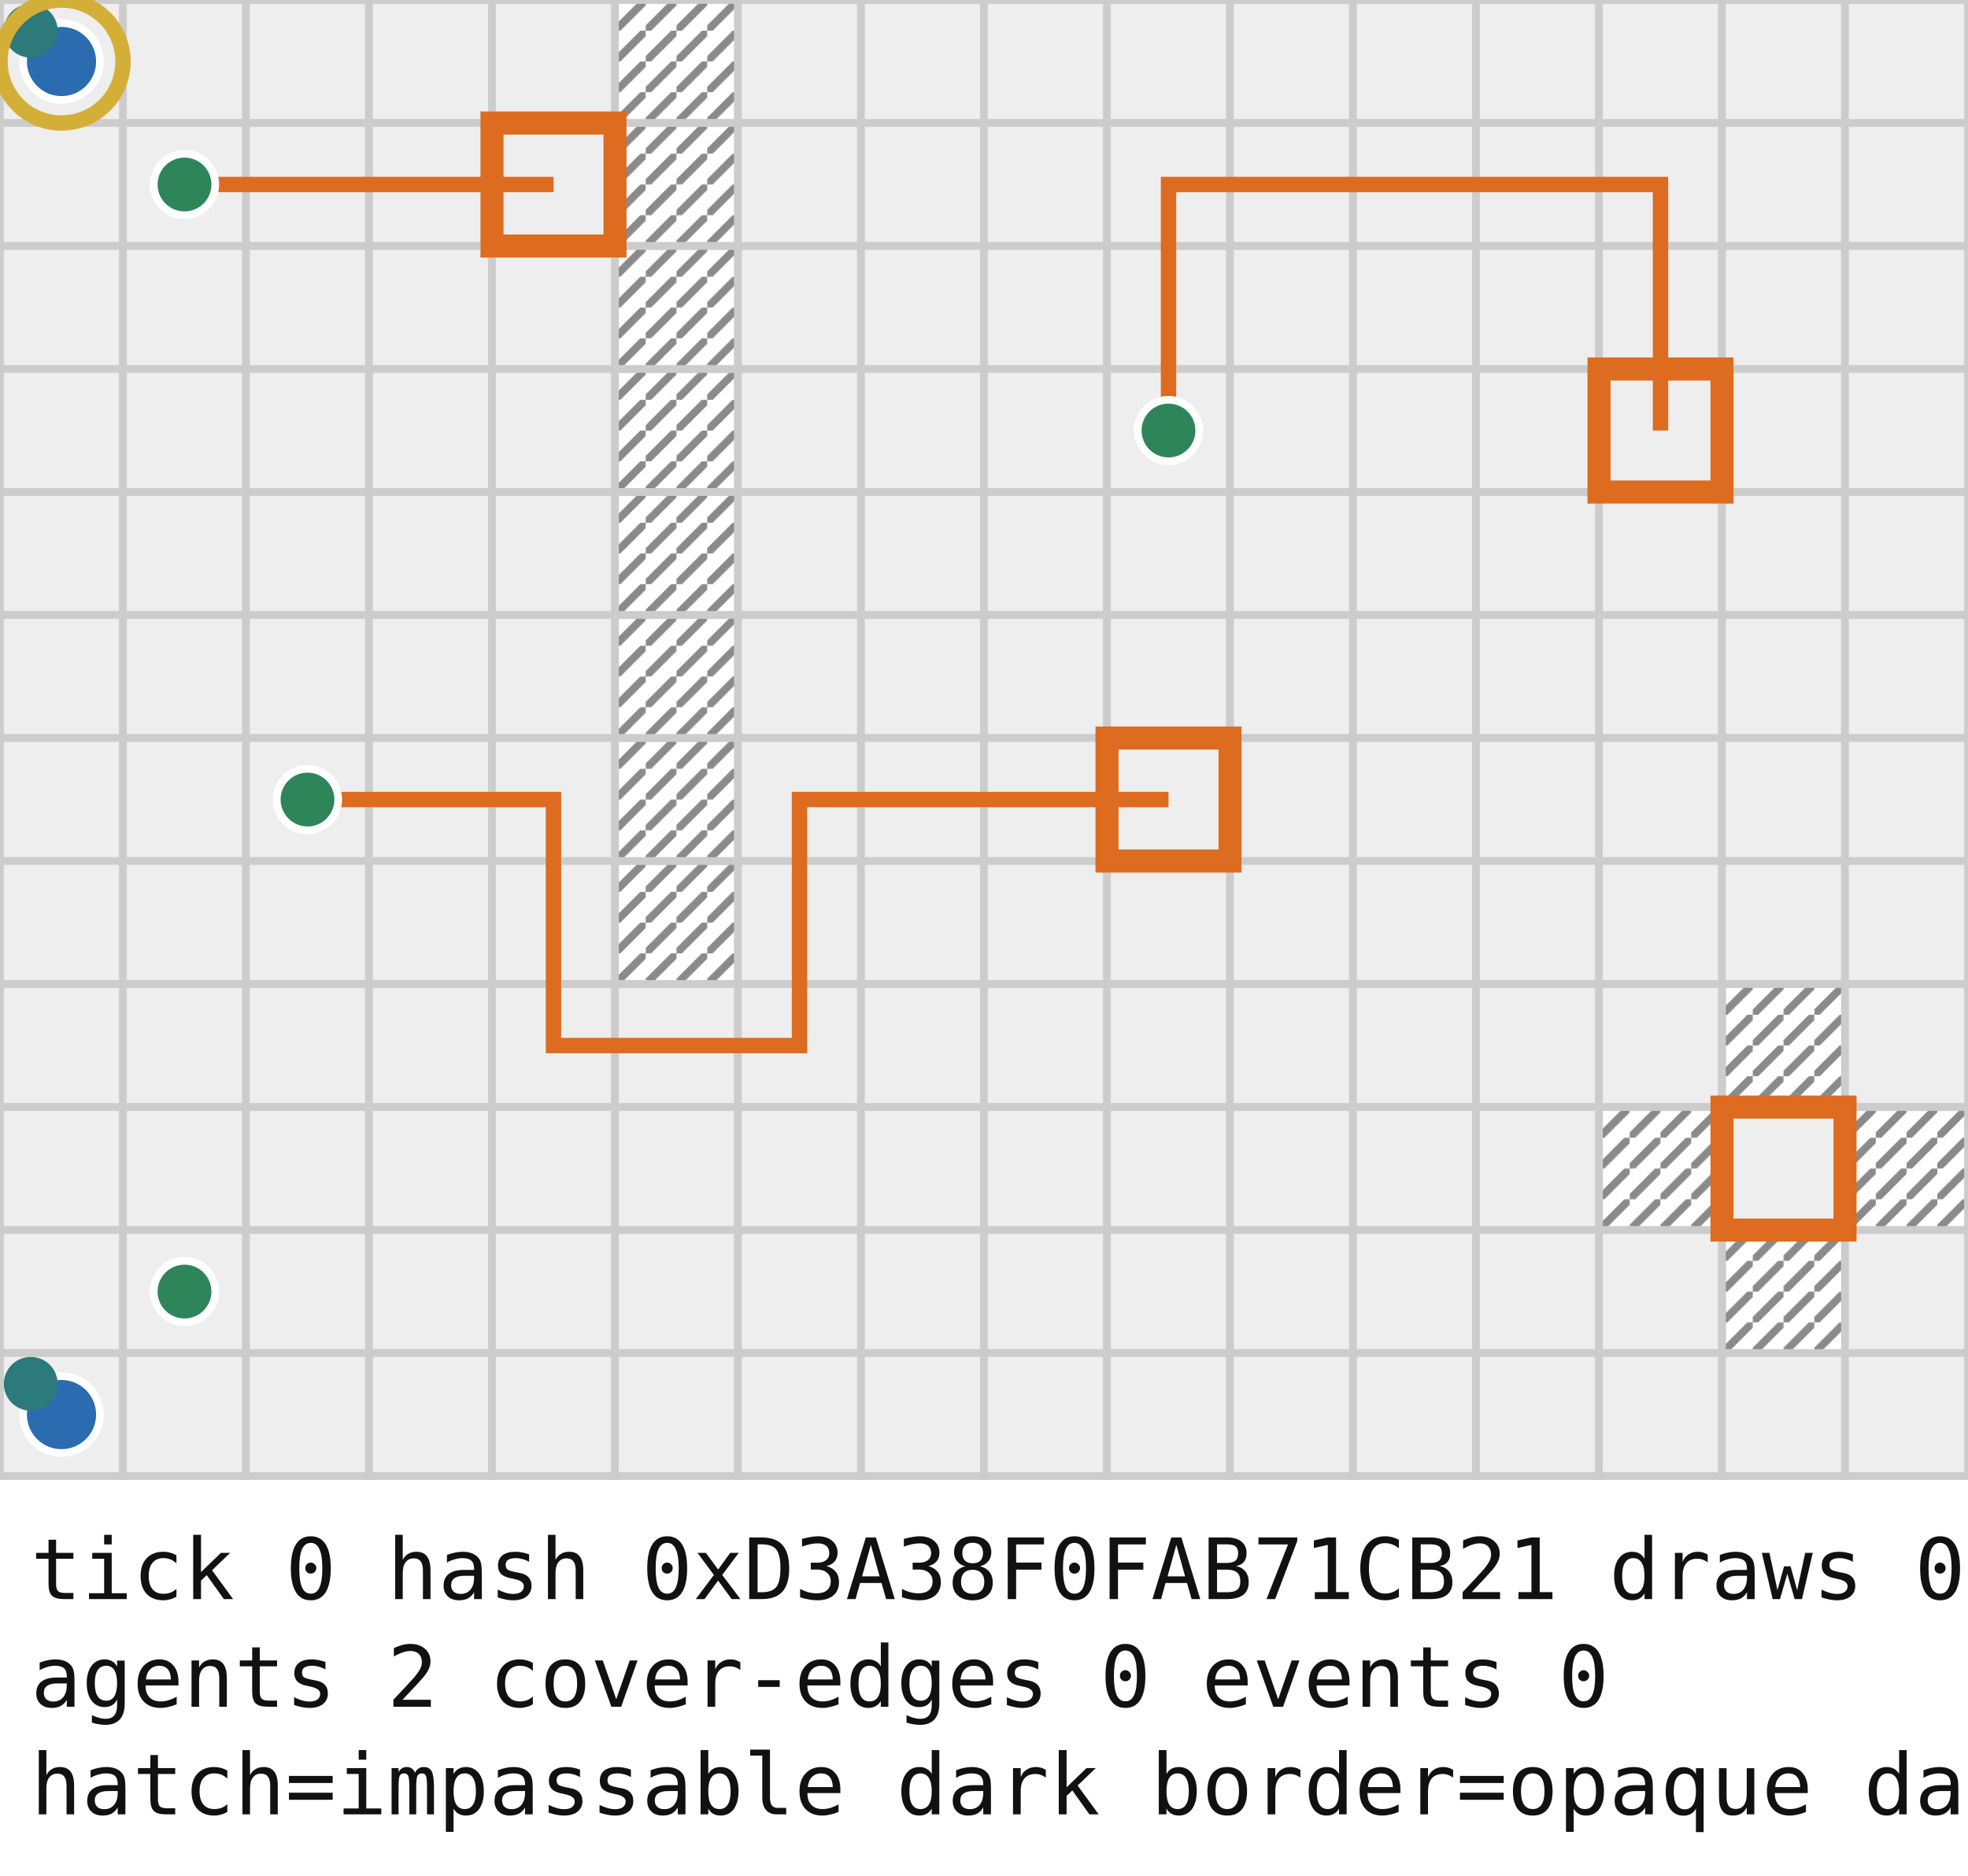
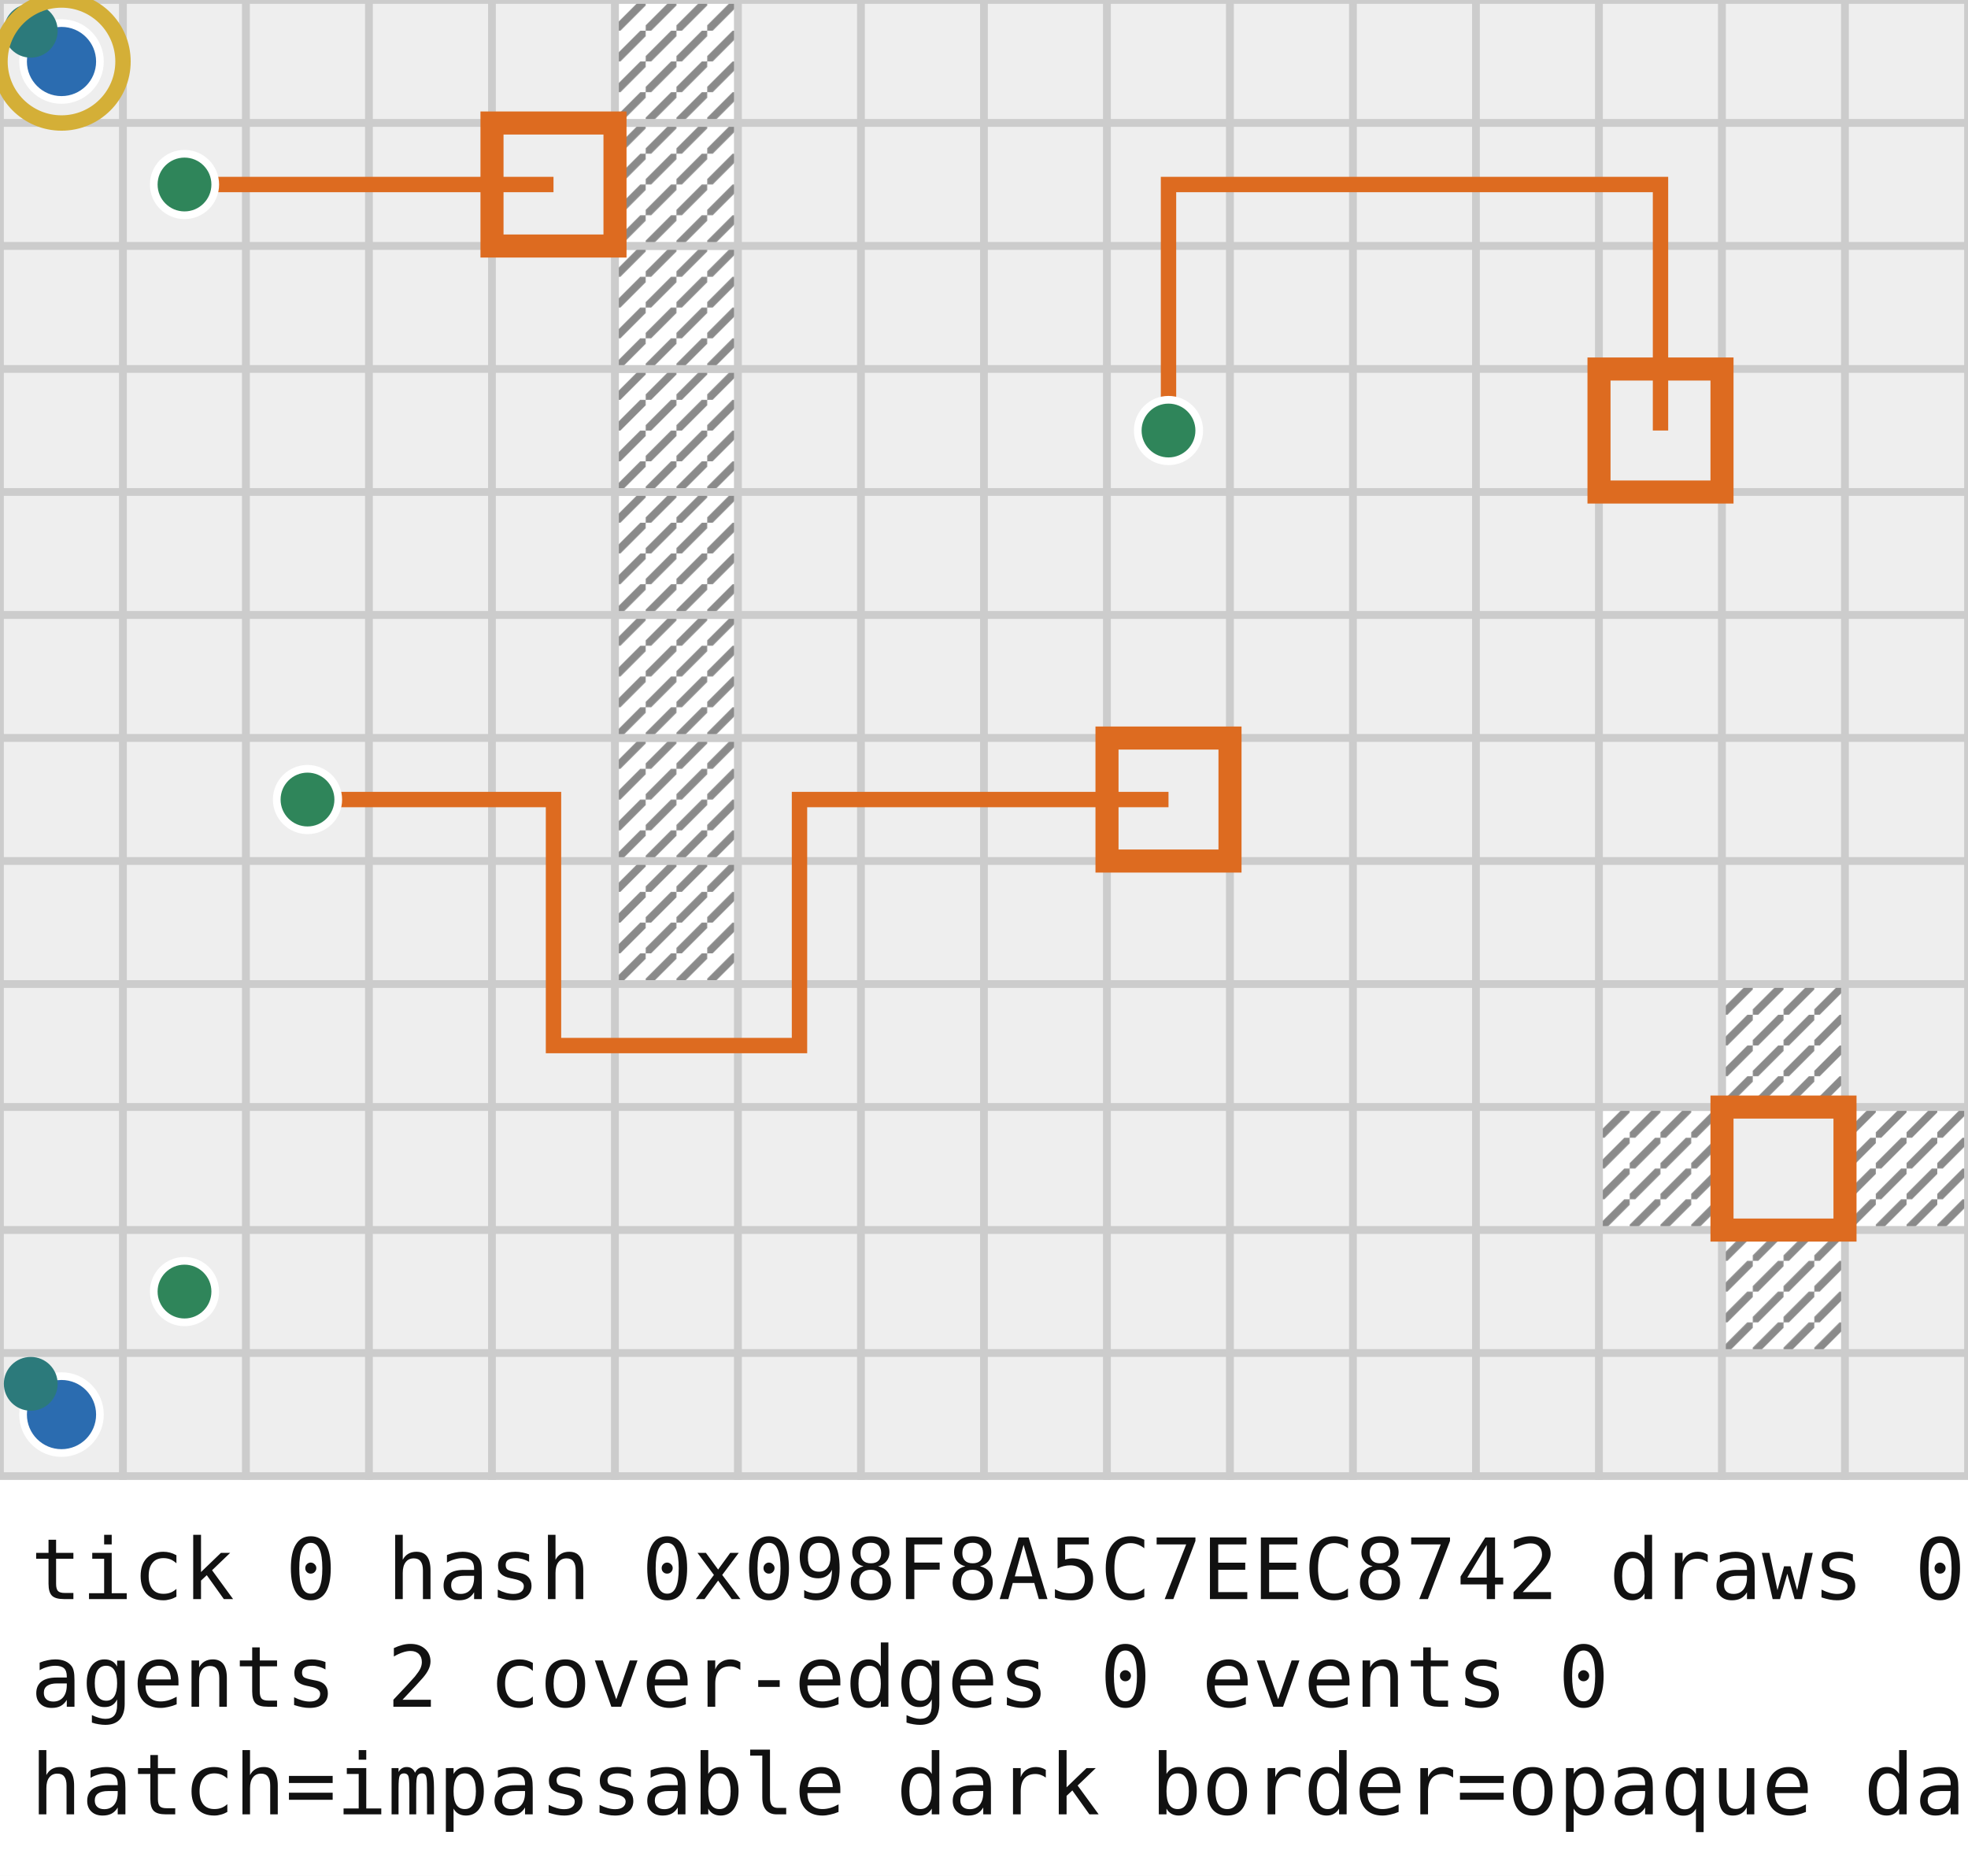
<svg xmlns="http://www.w3.org/2000/svg" width="256" height="244" viewBox="0 0 256 244">
  <defs>
    <pattern id="cw-hatch" width="4" height="4" patternUnits="userSpaceOnUse">
      <path d="M0,4 L4,0" stroke="#8a8a8a" stroke-width="1" />
    </pattern>
  </defs>
  <rect x="0" y="0" width="256" height="244" fill="#ffffff" />
  <rect x="0" y="0" width="16" height="16" fill="rgb(238,238,238)" stroke="#cccccc" stroke-width="1" />
  <rect x="16" y="0" width="16" height="16" fill="rgb(238,238,238)" stroke="#cccccc" stroke-width="1" />
  <rect x="32" y="0" width="16" height="16" fill="rgb(238,238,238)" stroke="#cccccc" stroke-width="1" />
  <rect x="48" y="0" width="16" height="16" fill="rgb(238,238,238)" stroke="#cccccc" stroke-width="1" />
  <rect x="64" y="0" width="16" height="16" fill="rgb(238,238,238)" stroke="#cccccc" stroke-width="1" />
  <rect x="80" y="0" width="16" height="16" fill="url(#cw-hatch)" stroke="#cccccc" stroke-width="1" />
  <rect x="96" y="0" width="16" height="16" fill="rgb(238,238,238)" stroke="#cccccc" stroke-width="1" />
  <rect x="112" y="0" width="16" height="16" fill="rgb(238,238,238)" stroke="#cccccc" stroke-width="1" />
  <rect x="128" y="0" width="16" height="16" fill="rgb(238,238,238)" stroke="#cccccc" stroke-width="1" />
  <rect x="144" y="0" width="16" height="16" fill="rgb(238,238,238)" stroke="#cccccc" stroke-width="1" />
  <rect x="160" y="0" width="16" height="16" fill="rgb(238,238,238)" stroke="#cccccc" stroke-width="1" />
  <rect x="176" y="0" width="16" height="16" fill="rgb(238,238,238)" stroke="#cccccc" stroke-width="1" />
  <rect x="192" y="0" width="16" height="16" fill="rgb(238,238,238)" stroke="#cccccc" stroke-width="1" />
  <rect x="208" y="0" width="16" height="16" fill="rgb(238,238,238)" stroke="#cccccc" stroke-width="1" />
  <rect x="224" y="0" width="16" height="16" fill="rgb(238,238,238)" stroke="#cccccc" stroke-width="1" />
  <rect x="240" y="0" width="16" height="16" fill="rgb(238,238,238)" stroke="#cccccc" stroke-width="1" />
  <rect x="0" y="16" width="16" height="16" fill="rgb(238,238,238)" stroke="#cccccc" stroke-width="1" />
  <rect x="16" y="16" width="16" height="16" fill="rgb(238,238,238)" stroke="#cccccc" stroke-width="1" />
  <rect x="32" y="16" width="16" height="16" fill="rgb(238,238,238)" stroke="#cccccc" stroke-width="1" />
  <rect x="48" y="16" width="16" height="16" fill="rgb(238,238,238)" stroke="#cccccc" stroke-width="1" />
  <rect x="64" y="16" width="16" height="16" fill="rgb(238,238,238)" stroke="#cccccc" stroke-width="1" />
  <rect x="80" y="16" width="16" height="16" fill="url(#cw-hatch)" stroke="#cccccc" stroke-width="1" />
  <rect x="96" y="16" width="16" height="16" fill="rgb(238,238,238)" stroke="#cccccc" stroke-width="1" />
  <rect x="112" y="16" width="16" height="16" fill="rgb(238,238,238)" stroke="#cccccc" stroke-width="1" />
  <rect x="128" y="16" width="16" height="16" fill="rgb(238,238,238)" stroke="#cccccc" stroke-width="1" />
  <rect x="144" y="16" width="16" height="16" fill="rgb(238,238,238)" stroke="#cccccc" stroke-width="1" />
  <rect x="160" y="16" width="16" height="16" fill="rgb(238,238,238)" stroke="#cccccc" stroke-width="1" />
  <rect x="176" y="16" width="16" height="16" fill="rgb(238,238,238)" stroke="#cccccc" stroke-width="1" />
  <rect x="192" y="16" width="16" height="16" fill="rgb(238,238,238)" stroke="#cccccc" stroke-width="1" />
  <rect x="208" y="16" width="16" height="16" fill="rgb(238,238,238)" stroke="#cccccc" stroke-width="1" />
  <rect x="224" y="16" width="16" height="16" fill="rgb(238,238,238)" stroke="#cccccc" stroke-width="1" />
  <rect x="240" y="16" width="16" height="16" fill="rgb(238,238,238)" stroke="#cccccc" stroke-width="1" />
  <rect x="0" y="32" width="16" height="16" fill="rgb(238,238,238)" stroke="#cccccc" stroke-width="1" />
  <rect x="16" y="32" width="16" height="16" fill="rgb(238,238,238)" stroke="#cccccc" stroke-width="1" />
  <rect x="32" y="32" width="16" height="16" fill="rgb(238,238,238)" stroke="#cccccc" stroke-width="1" />
  <rect x="48" y="32" width="16" height="16" fill="rgb(238,238,238)" stroke="#cccccc" stroke-width="1" />
  <rect x="64" y="32" width="16" height="16" fill="rgb(238,238,238)" stroke="#cccccc" stroke-width="1" />
  <rect x="80" y="32" width="16" height="16" fill="url(#cw-hatch)" stroke="#cccccc" stroke-width="1" />
  <rect x="96" y="32" width="16" height="16" fill="rgb(238,238,238)" stroke="#cccccc" stroke-width="1" />
  <rect x="112" y="32" width="16" height="16" fill="rgb(238,238,238)" stroke="#cccccc" stroke-width="1" />
  <rect x="128" y="32" width="16" height="16" fill="rgb(238,238,238)" stroke="#cccccc" stroke-width="1" />
  <rect x="144" y="32" width="16" height="16" fill="rgb(238,238,238)" stroke="#cccccc" stroke-width="1" />
  <rect x="160" y="32" width="16" height="16" fill="rgb(238,238,238)" stroke="#cccccc" stroke-width="1" />
  <rect x="176" y="32" width="16" height="16" fill="rgb(238,238,238)" stroke="#cccccc" stroke-width="1" />
  <rect x="192" y="32" width="16" height="16" fill="rgb(238,238,238)" stroke="#cccccc" stroke-width="1" />
  <rect x="208" y="32" width="16" height="16" fill="rgb(238,238,238)" stroke="#cccccc" stroke-width="1" />
  <rect x="224" y="32" width="16" height="16" fill="rgb(238,238,238)" stroke="#cccccc" stroke-width="1" />
  <rect x="240" y="32" width="16" height="16" fill="rgb(238,238,238)" stroke="#cccccc" stroke-width="1" />
  <rect x="0" y="48" width="16" height="16" fill="rgb(238,238,238)" stroke="#cccccc" stroke-width="1" />
  <rect x="16" y="48" width="16" height="16" fill="rgb(238,238,238)" stroke="#cccccc" stroke-width="1" />
  <rect x="32" y="48" width="16" height="16" fill="rgb(238,238,238)" stroke="#cccccc" stroke-width="1" />
  <rect x="48" y="48" width="16" height="16" fill="rgb(238,238,238)" stroke="#cccccc" stroke-width="1" />
  <rect x="64" y="48" width="16" height="16" fill="rgb(238,238,238)" stroke="#cccccc" stroke-width="1" />
  <rect x="80" y="48" width="16" height="16" fill="url(#cw-hatch)" stroke="#cccccc" stroke-width="1" />
  <rect x="96" y="48" width="16" height="16" fill="rgb(238,238,238)" stroke="#cccccc" stroke-width="1" />
  <rect x="112" y="48" width="16" height="16" fill="rgb(238,238,238)" stroke="#cccccc" stroke-width="1" />
  <rect x="128" y="48" width="16" height="16" fill="rgb(238,238,238)" stroke="#cccccc" stroke-width="1" />
  <rect x="144" y="48" width="16" height="16" fill="rgb(238,238,238)" stroke="#cccccc" stroke-width="1" />
  <rect x="160" y="48" width="16" height="16" fill="rgb(238,238,238)" stroke="#cccccc" stroke-width="1" />
  <rect x="176" y="48" width="16" height="16" fill="rgb(238,238,238)" stroke="#cccccc" stroke-width="1" />
  <rect x="192" y="48" width="16" height="16" fill="rgb(238,238,238)" stroke="#cccccc" stroke-width="1" />
  <rect x="208" y="48" width="16" height="16" fill="rgb(238,238,238)" stroke="#cccccc" stroke-width="1" />
  <rect x="224" y="48" width="16" height="16" fill="rgb(238,238,238)" stroke="#cccccc" stroke-width="1" />
  <rect x="240" y="48" width="16" height="16" fill="rgb(238,238,238)" stroke="#cccccc" stroke-width="1" />
  <rect x="0" y="64" width="16" height="16" fill="rgb(238,238,238)" stroke="#cccccc" stroke-width="1" />
  <rect x="16" y="64" width="16" height="16" fill="rgb(238,238,238)" stroke="#cccccc" stroke-width="1" />
  <rect x="32" y="64" width="16" height="16" fill="rgb(238,238,238)" stroke="#cccccc" stroke-width="1" />
  <rect x="48" y="64" width="16" height="16" fill="rgb(238,238,238)" stroke="#cccccc" stroke-width="1" />
  <rect x="64" y="64" width="16" height="16" fill="rgb(238,238,238)" stroke="#cccccc" stroke-width="1" />
  <rect x="80" y="64" width="16" height="16" fill="url(#cw-hatch)" stroke="#cccccc" stroke-width="1" />
  <rect x="96" y="64" width="16" height="16" fill="rgb(238,238,238)" stroke="#cccccc" stroke-width="1" />
  <rect x="112" y="64" width="16" height="16" fill="rgb(238,238,238)" stroke="#cccccc" stroke-width="1" />
  <rect x="128" y="64" width="16" height="16" fill="rgb(238,238,238)" stroke="#cccccc" stroke-width="1" />
  <rect x="144" y="64" width="16" height="16" fill="rgb(238,238,238)" stroke="#cccccc" stroke-width="1" />
  <rect x="160" y="64" width="16" height="16" fill="rgb(238,238,238)" stroke="#cccccc" stroke-width="1" />
  <rect x="176" y="64" width="16" height="16" fill="rgb(238,238,238)" stroke="#cccccc" stroke-width="1" />
  <rect x="192" y="64" width="16" height="16" fill="rgb(238,238,238)" stroke="#cccccc" stroke-width="1" />
  <rect x="208" y="64" width="16" height="16" fill="rgb(238,238,238)" stroke="#cccccc" stroke-width="1" />
  <rect x="224" y="64" width="16" height="16" fill="rgb(238,238,238)" stroke="#cccccc" stroke-width="1" />
  <rect x="240" y="64" width="16" height="16" fill="rgb(238,238,238)" stroke="#cccccc" stroke-width="1" />
  <rect x="0" y="80" width="16" height="16" fill="rgb(238,238,238)" stroke="#cccccc" stroke-width="1" />
  <rect x="16" y="80" width="16" height="16" fill="rgb(238,238,238)" stroke="#cccccc" stroke-width="1" />
  <rect x="32" y="80" width="16" height="16" fill="rgb(238,238,238)" stroke="#cccccc" stroke-width="1" />
  <rect x="48" y="80" width="16" height="16" fill="rgb(238,238,238)" stroke="#cccccc" stroke-width="1" />
  <rect x="64" y="80" width="16" height="16" fill="rgb(238,238,238)" stroke="#cccccc" stroke-width="1" />
  <rect x="80" y="80" width="16" height="16" fill="url(#cw-hatch)" stroke="#cccccc" stroke-width="1" />
  <rect x="96" y="80" width="16" height="16" fill="rgb(238,238,238)" stroke="#cccccc" stroke-width="1" />
  <rect x="112" y="80" width="16" height="16" fill="rgb(238,238,238)" stroke="#cccccc" stroke-width="1" />
  <rect x="128" y="80" width="16" height="16" fill="rgb(238,238,238)" stroke="#cccccc" stroke-width="1" />
  <rect x="144" y="80" width="16" height="16" fill="rgb(238,238,238)" stroke="#cccccc" stroke-width="1" />
  <rect x="160" y="80" width="16" height="16" fill="rgb(238,238,238)" stroke="#cccccc" stroke-width="1" />
  <rect x="176" y="80" width="16" height="16" fill="rgb(238,238,238)" stroke="#cccccc" stroke-width="1" />
  <rect x="192" y="80" width="16" height="16" fill="rgb(238,238,238)" stroke="#cccccc" stroke-width="1" />
  <rect x="208" y="80" width="16" height="16" fill="rgb(238,238,238)" stroke="#cccccc" stroke-width="1" />
  <rect x="224" y="80" width="16" height="16" fill="rgb(238,238,238)" stroke="#cccccc" stroke-width="1" />
  <rect x="240" y="80" width="16" height="16" fill="rgb(238,238,238)" stroke="#cccccc" stroke-width="1" />
  <rect x="0" y="96" width="16" height="16" fill="rgb(238,238,238)" stroke="#cccccc" stroke-width="1" />
  <rect x="16" y="96" width="16" height="16" fill="rgb(238,238,238)" stroke="#cccccc" stroke-width="1" />
  <rect x="32" y="96" width="16" height="16" fill="rgb(238,238,238)" stroke="#cccccc" stroke-width="1" />
  <rect x="48" y="96" width="16" height="16" fill="rgb(238,238,238)" stroke="#cccccc" stroke-width="1" />
  <rect x="64" y="96" width="16" height="16" fill="rgb(238,238,238)" stroke="#cccccc" stroke-width="1" />
  <rect x="80" y="96" width="16" height="16" fill="url(#cw-hatch)" stroke="#cccccc" stroke-width="1" />
  <rect x="96" y="96" width="16" height="16" fill="rgb(238,238,238)" stroke="#cccccc" stroke-width="1" />
  <rect x="112" y="96" width="16" height="16" fill="rgb(238,238,238)" stroke="#cccccc" stroke-width="1" />
  <rect x="128" y="96" width="16" height="16" fill="rgb(238,238,238)" stroke="#cccccc" stroke-width="1" />
  <rect x="144" y="96" width="16" height="16" fill="rgb(238,238,238)" stroke="#cccccc" stroke-width="1" />
  <rect x="160" y="96" width="16" height="16" fill="rgb(238,238,238)" stroke="#cccccc" stroke-width="1" />
  <rect x="176" y="96" width="16" height="16" fill="rgb(238,238,238)" stroke="#cccccc" stroke-width="1" />
  <rect x="192" y="96" width="16" height="16" fill="rgb(238,238,238)" stroke="#cccccc" stroke-width="1" />
  <rect x="208" y="96" width="16" height="16" fill="rgb(238,238,238)" stroke="#cccccc" stroke-width="1" />
  <rect x="224" y="96" width="16" height="16" fill="rgb(238,238,238)" stroke="#cccccc" stroke-width="1" />
  <rect x="240" y="96" width="16" height="16" fill="rgb(238,238,238)" stroke="#cccccc" stroke-width="1" />
  <rect x="0" y="112" width="16" height="16" fill="rgb(238,238,238)" stroke="#cccccc" stroke-width="1" />
  <rect x="16" y="112" width="16" height="16" fill="rgb(238,238,238)" stroke="#cccccc" stroke-width="1" />
  <rect x="32" y="112" width="16" height="16" fill="rgb(238,238,238)" stroke="#cccccc" stroke-width="1" />
  <rect x="48" y="112" width="16" height="16" fill="rgb(238,238,238)" stroke="#cccccc" stroke-width="1" />
  <rect x="64" y="112" width="16" height="16" fill="rgb(238,238,238)" stroke="#cccccc" stroke-width="1" />
  <rect x="80" y="112" width="16" height="16" fill="url(#cw-hatch)" stroke="#cccccc" stroke-width="1" />
  <rect x="96" y="112" width="16" height="16" fill="rgb(238,238,238)" stroke="#cccccc" stroke-width="1" />
  <rect x="112" y="112" width="16" height="16" fill="rgb(238,238,238)" stroke="#cccccc" stroke-width="1" />
  <rect x="128" y="112" width="16" height="16" fill="rgb(238,238,238)" stroke="#cccccc" stroke-width="1" />
  <rect x="144" y="112" width="16" height="16" fill="rgb(238,238,238)" stroke="#cccccc" stroke-width="1" />
  <rect x="160" y="112" width="16" height="16" fill="rgb(238,238,238)" stroke="#cccccc" stroke-width="1" />
  <rect x="176" y="112" width="16" height="16" fill="rgb(238,238,238)" stroke="#cccccc" stroke-width="1" />
  <rect x="192" y="112" width="16" height="16" fill="rgb(238,238,238)" stroke="#cccccc" stroke-width="1" />
  <rect x="208" y="112" width="16" height="16" fill="rgb(238,238,238)" stroke="#cccccc" stroke-width="1" />
  <rect x="224" y="112" width="16" height="16" fill="rgb(238,238,238)" stroke="#cccccc" stroke-width="1" />
  <rect x="240" y="112" width="16" height="16" fill="rgb(238,238,238)" stroke="#cccccc" stroke-width="1" />
  <rect x="0" y="128" width="16" height="16" fill="rgb(238,238,238)" stroke="#cccccc" stroke-width="1" />
  <rect x="16" y="128" width="16" height="16" fill="rgb(238,238,238)" stroke="#cccccc" stroke-width="1" />
  <rect x="32" y="128" width="16" height="16" fill="rgb(238,238,238)" stroke="#cccccc" stroke-width="1" />
  <rect x="48" y="128" width="16" height="16" fill="rgb(238,238,238)" stroke="#cccccc" stroke-width="1" />
  <rect x="64" y="128" width="16" height="16" fill="rgb(238,238,238)" stroke="#cccccc" stroke-width="1" />
  <rect x="80" y="128" width="16" height="16" fill="rgb(238,238,238)" stroke="#cccccc" stroke-width="1" />
  <rect x="96" y="128" width="16" height="16" fill="rgb(238,238,238)" stroke="#cccccc" stroke-width="1" />
  <rect x="112" y="128" width="16" height="16" fill="rgb(238,238,238)" stroke="#cccccc" stroke-width="1" />
  <rect x="128" y="128" width="16" height="16" fill="rgb(238,238,238)" stroke="#cccccc" stroke-width="1" />
  <rect x="144" y="128" width="16" height="16" fill="rgb(238,238,238)" stroke="#cccccc" stroke-width="1" />
  <rect x="160" y="128" width="16" height="16" fill="rgb(238,238,238)" stroke="#cccccc" stroke-width="1" />
  <rect x="176" y="128" width="16" height="16" fill="rgb(238,238,238)" stroke="#cccccc" stroke-width="1" />
  <rect x="192" y="128" width="16" height="16" fill="rgb(238,238,238)" stroke="#cccccc" stroke-width="1" />
  <rect x="208" y="128" width="16" height="16" fill="rgb(238,238,238)" stroke="#cccccc" stroke-width="1" />
  <rect x="224" y="128" width="16" height="16" fill="url(#cw-hatch)" stroke="#cccccc" stroke-width="1" />
  <rect x="240" y="128" width="16" height="16" fill="rgb(238,238,238)" stroke="#cccccc" stroke-width="1" />
  <rect x="0" y="144" width="16" height="16" fill="rgb(238,238,238)" stroke="#cccccc" stroke-width="1" />
  <rect x="16" y="144" width="16" height="16" fill="rgb(238,238,238)" stroke="#cccccc" stroke-width="1" />
  <rect x="32" y="144" width="16" height="16" fill="rgb(238,238,238)" stroke="#cccccc" stroke-width="1" />
  <rect x="48" y="144" width="16" height="16" fill="rgb(238,238,238)" stroke="#cccccc" stroke-width="1" />
  <rect x="64" y="144" width="16" height="16" fill="rgb(238,238,238)" stroke="#cccccc" stroke-width="1" />
  <rect x="80" y="144" width="16" height="16" fill="rgb(238,238,238)" stroke="#cccccc" stroke-width="1" />
  <rect x="96" y="144" width="16" height="16" fill="rgb(238,238,238)" stroke="#cccccc" stroke-width="1" />
  <rect x="112" y="144" width="16" height="16" fill="rgb(238,238,238)" stroke="#cccccc" stroke-width="1" />
  <rect x="128" y="144" width="16" height="16" fill="rgb(238,238,238)" stroke="#cccccc" stroke-width="1" />
  <rect x="144" y="144" width="16" height="16" fill="rgb(238,238,238)" stroke="#cccccc" stroke-width="1" />
  <rect x="160" y="144" width="16" height="16" fill="rgb(238,238,238)" stroke="#cccccc" stroke-width="1" />
  <rect x="176" y="144" width="16" height="16" fill="rgb(238,238,238)" stroke="#cccccc" stroke-width="1" />
  <rect x="192" y="144" width="16" height="16" fill="rgb(238,238,238)" stroke="#cccccc" stroke-width="1" />
  <rect x="208" y="144" width="16" height="16" fill="url(#cw-hatch)" stroke="#cccccc" stroke-width="1" />
  <rect x="224" y="144" width="16" height="16" fill="rgb(238,238,238)" stroke="#cccccc" stroke-width="1" />
  <rect x="240" y="144" width="16" height="16" fill="url(#cw-hatch)" stroke="#cccccc" stroke-width="1" />
  <rect x="0" y="160" width="16" height="16" fill="rgb(238,238,238)" stroke="#cccccc" stroke-width="1" />
  <rect x="16" y="160" width="16" height="16" fill="rgb(238,238,238)" stroke="#cccccc" stroke-width="1" />
  <rect x="32" y="160" width="16" height="16" fill="rgb(238,238,238)" stroke="#cccccc" stroke-width="1" />
  <rect x="48" y="160" width="16" height="16" fill="rgb(238,238,238)" stroke="#cccccc" stroke-width="1" />
  <rect x="64" y="160" width="16" height="16" fill="rgb(238,238,238)" stroke="#cccccc" stroke-width="1" />
  <rect x="80" y="160" width="16" height="16" fill="rgb(238,238,238)" stroke="#cccccc" stroke-width="1" />
  <rect x="96" y="160" width="16" height="16" fill="rgb(238,238,238)" stroke="#cccccc" stroke-width="1" />
  <rect x="112" y="160" width="16" height="16" fill="rgb(238,238,238)" stroke="#cccccc" stroke-width="1" />
  <rect x="128" y="160" width="16" height="16" fill="rgb(238,238,238)" stroke="#cccccc" stroke-width="1" />
  <rect x="144" y="160" width="16" height="16" fill="rgb(238,238,238)" stroke="#cccccc" stroke-width="1" />
  <rect x="160" y="160" width="16" height="16" fill="rgb(238,238,238)" stroke="#cccccc" stroke-width="1" />
  <rect x="176" y="160" width="16" height="16" fill="rgb(238,238,238)" stroke="#cccccc" stroke-width="1" />
  <rect x="192" y="160" width="16" height="16" fill="rgb(238,238,238)" stroke="#cccccc" stroke-width="1" />
  <rect x="208" y="160" width="16" height="16" fill="rgb(238,238,238)" stroke="#cccccc" stroke-width="1" />
  <rect x="224" y="160" width="16" height="16" fill="url(#cw-hatch)" stroke="#cccccc" stroke-width="1" />
  <rect x="240" y="160" width="16" height="16" fill="rgb(238,238,238)" stroke="#cccccc" stroke-width="1" />
  <rect x="0" y="176" width="16" height="16" fill="rgb(238,238,238)" stroke="#cccccc" stroke-width="1" />
  <rect x="16" y="176" width="16" height="16" fill="rgb(238,238,238)" stroke="#cccccc" stroke-width="1" />
  <rect x="32" y="176" width="16" height="16" fill="rgb(238,238,238)" stroke="#cccccc" stroke-width="1" />
  <rect x="48" y="176" width="16" height="16" fill="rgb(238,238,238)" stroke="#cccccc" stroke-width="1" />
  <rect x="64" y="176" width="16" height="16" fill="rgb(238,238,238)" stroke="#cccccc" stroke-width="1" />
  <rect x="80" y="176" width="16" height="16" fill="rgb(238,238,238)" stroke="#cccccc" stroke-width="1" />
  <rect x="96" y="176" width="16" height="16" fill="rgb(238,238,238)" stroke="#cccccc" stroke-width="1" />
  <rect x="112" y="176" width="16" height="16" fill="rgb(238,238,238)" stroke="#cccccc" stroke-width="1" />
  <rect x="128" y="176" width="16" height="16" fill="rgb(238,238,238)" stroke="#cccccc" stroke-width="1" />
  <rect x="144" y="176" width="16" height="16" fill="rgb(238,238,238)" stroke="#cccccc" stroke-width="1" />
  <rect x="160" y="176" width="16" height="16" fill="rgb(238,238,238)" stroke="#cccccc" stroke-width="1" />
  <rect x="176" y="176" width="16" height="16" fill="rgb(238,238,238)" stroke="#cccccc" stroke-width="1" />
  <rect x="192" y="176" width="16" height="16" fill="rgb(238,238,238)" stroke="#cccccc" stroke-width="1" />
  <rect x="208" y="176" width="16" height="16" fill="rgb(238,238,238)" stroke="#cccccc" stroke-width="1" />
  <rect x="224" y="176" width="16" height="16" fill="rgb(238,238,238)" stroke="#cccccc" stroke-width="1" />
  <rect x="240" y="176" width="16" height="16" fill="rgb(238,238,238)" stroke="#cccccc" stroke-width="1" />
  <circle cx="8" cy="8" r="5" fill="#2b6cb0" stroke="#ffffff" stroke-width="1" />
  <circle cx="8" cy="184" r="5" fill="#2b6cb0" stroke="#ffffff" stroke-width="1" />
  <circle cx="4" cy="4" r="3" fill="#2c7a7b" stroke="#2c7a7b" stroke-width="1" />
  <circle cx="4" cy="180" r="3" fill="#2c7a7b" stroke="#2c7a7b" stroke-width="1" />
  <circle cx="8" cy="8" r="8" fill="none" stroke="#d4af37" stroke-width="2" />
  <polyline points="24,24 40,24 56,24 72,24" fill="none" stroke="#dd6b20" stroke-width="2" />
  <circle cx="24" cy="24" r="4" fill="#2f855a" stroke="#ffffff" stroke-width="1" />
  <rect x="64" y="16" width="16" height="16" fill="none" stroke="#dd6b20" stroke-width="3" />
  <polyline points="40,104 56,104 72,104 72,120 72,136 88,136 104,136 104,120 104,104 120,104 136,104 152,104" fill="none" stroke="#dd6b20" stroke-width="2" />
  <circle cx="40" cy="104" r="4" fill="#2f855a" stroke="#ffffff" stroke-width="1" />
  <rect x="144" y="96" width="16" height="16" fill="none" stroke="#dd6b20" stroke-width="3" />
  <polyline points="152,56 152,40 152,24 168,24 184,24 200,24 216,24 216,40 216,56" fill="none" stroke="#dd6b20" stroke-width="2" />
  <circle cx="152" cy="56" r="4" fill="#2f855a" stroke="#ffffff" stroke-width="1" />
  <rect x="208" y="48" width="16" height="16" fill="none" stroke="#dd6b20" stroke-width="3" />
  <circle cx="24" cy="168" r="4" fill="#2f855a" stroke="#ffffff" stroke-width="1" />
  <rect x="224" y="144" width="16" height="16" fill="none" stroke="#dd6b20" stroke-width="3" />
-   <text x="4" y="208" font-family="monospace" font-size="11" fill="#111111">tick 0  hash 0xD3A38F0FAB71CB21  draws 0</text>
+   <text x="4" y="208" font-family="monospace" font-size="11" fill="#111111">tick 0  hash 0x098F8A5C7EEC8742  draws 0</text>
  <text x="4" y="222" font-family="monospace" font-size="11" fill="#111111">agents 2  cover-edges 0  events 0</text>
  <text x="4" y="236" font-family="monospace" font-size="11" fill="#111111">hatch=impassable  dark border=opaque  darker fill=higher elevation  triangle=cover  circle=agent</text>
</svg>
